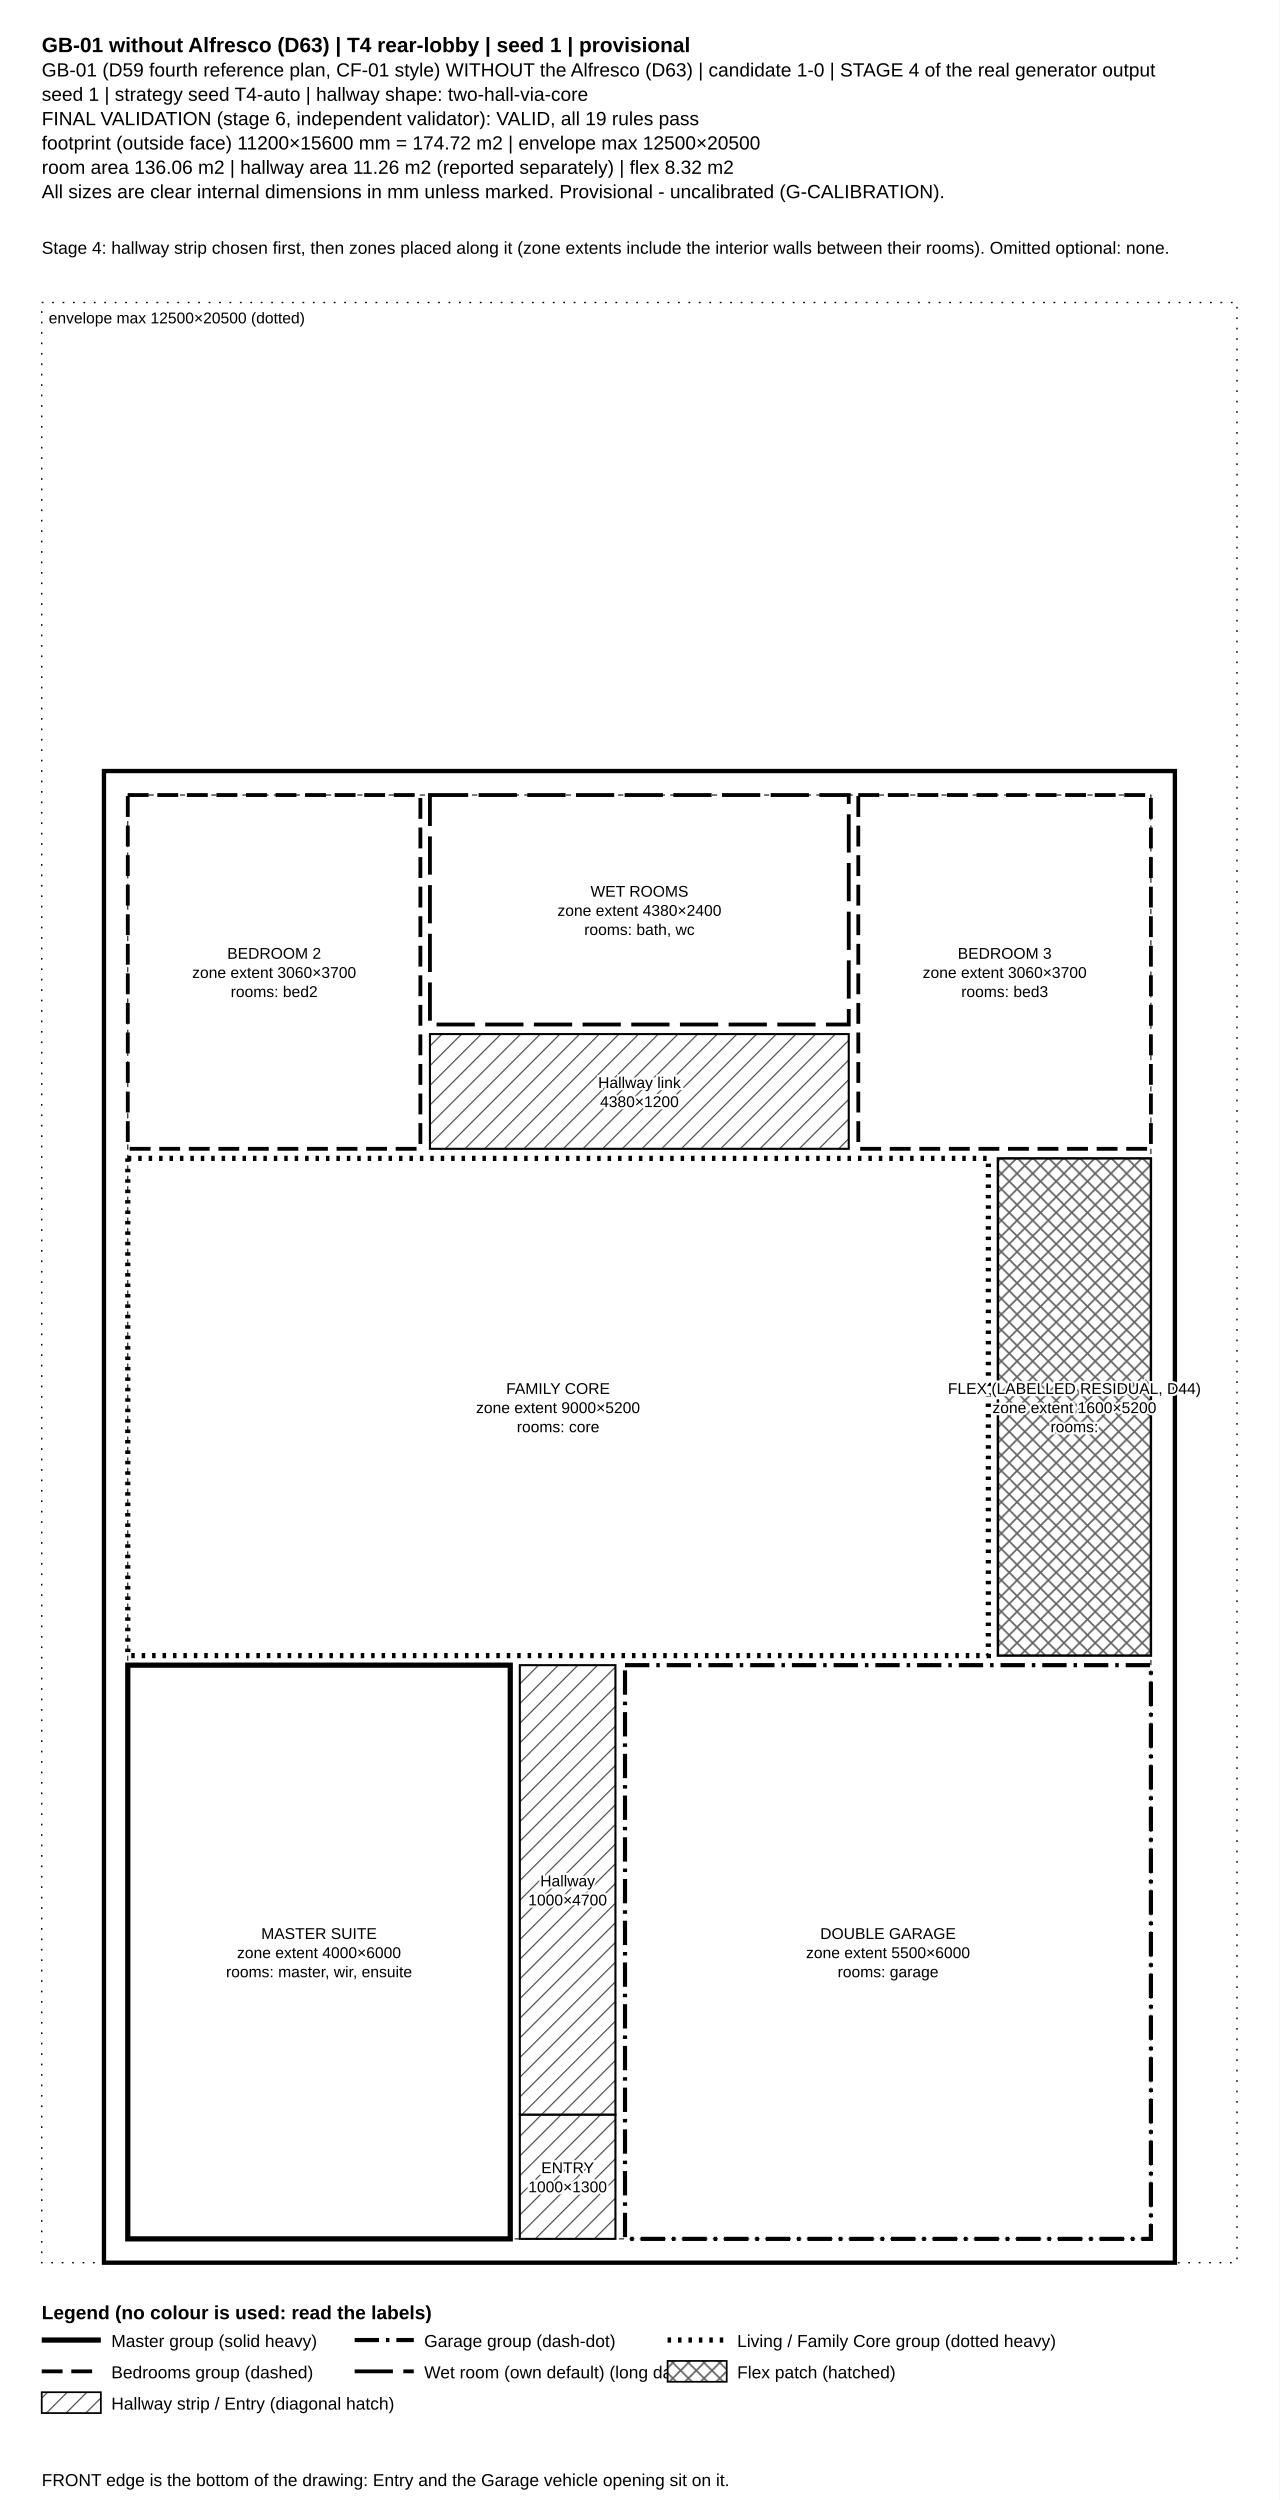
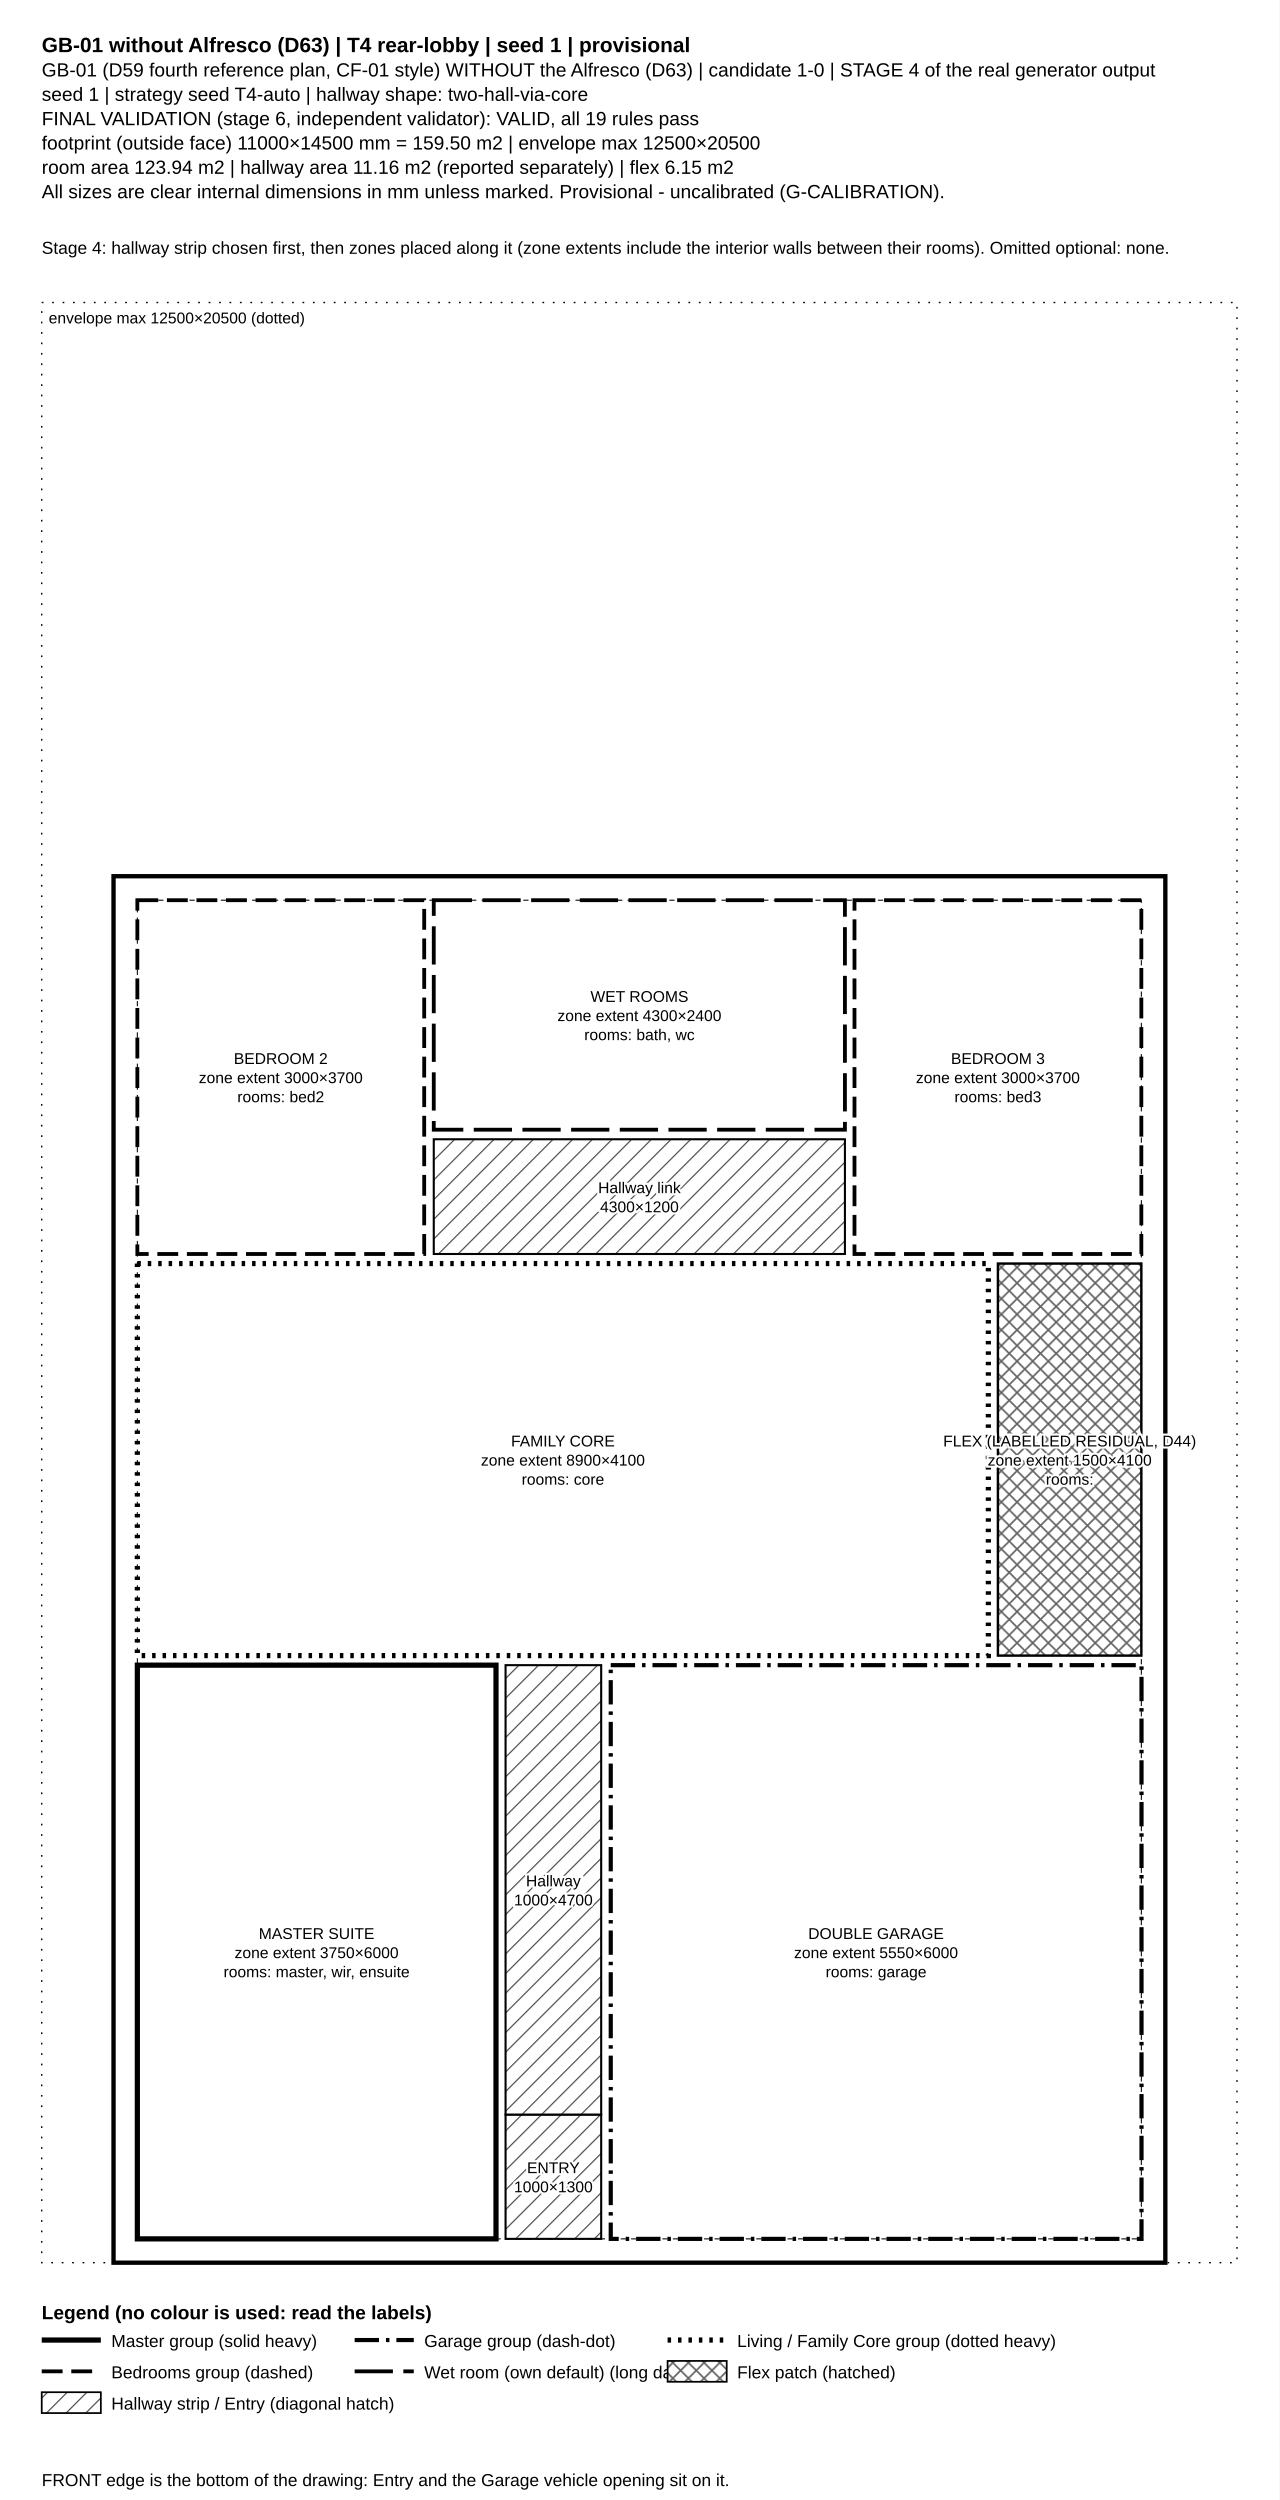
<svg xmlns="http://www.w3.org/2000/svg" width="736" height="1438" viewBox="0 0 736 1438" font-family="Arial, Helvetica, sans-serif">
  <rect width="100%" height="100%" fill="#fff" />
  <defs>
    <pattern id="hall" width="8" height="8" patternUnits="userSpaceOnUse" patternTransform="rotate(45)">
      <rect width="8" height="8" fill="#fff" />
      <line x1="0" y1="0" x2="0" y2="8" stroke="#555" stroke-width="1.4" />
    </pattern>
    <pattern id="flex" width="9" height="9" patternUnits="userSpaceOnUse">
      <rect width="9" height="9" fill="#fff" />
      <path d="M0 0L9 9M9 0L0 9" stroke="#666" stroke-width="1" />
    </pattern>
    <pattern id="wall" width="4" height="4" patternUnits="userSpaceOnUse">
      <rect width="4" height="4" fill="#222" />
    </pattern>
  </defs>
  <text x="24" y="30" font-size="12" font-weight="bold" fill="#000">GB-01 without Alfresco (D63) | T4 rear-lobby | seed 1 | provisional</text>
  <text x="24" y="44" font-size="11" font-weight="normal" fill="#000">GB-01 (D59 fourth reference plan, CF-01 style) WITHOUT the Alfresco (D63)   |   candidate 1-0   |   STAGE 4 of the real generator output</text>
  <text x="24" y="58" font-size="11" font-weight="normal" fill="#000">seed 1   |   strategy seed T4-auto   |   hallway shape: two-hall-via-core</text>
  <text x="24" y="72" font-size="11" font-weight="normal" fill="#000">FINAL VALIDATION (stage 6, independent validator): VALID, all 19 rules pass</text>
-   <text x="24" y="86" font-size="11" font-weight="normal" fill="#000">footprint (outside face) 11200×15600 mm = 174.72 m2 | envelope max 12500×20500</text>
-   <text x="24" y="100" font-size="11" font-weight="normal" fill="#000">room area 136.06 m2 | hallway area 11.26 m2 (reported separately) | flex 8.32 m2</text>
+   <text x="24" y="86" font-size="11" font-weight="normal" fill="#000">footprint (outside face) 11000×14500 mm = 159.50 m2 | envelope max 12500×20500</text>
+   <text x="24" y="100" font-size="11" font-weight="normal" fill="#000">room area 123.94 m2 | hallway area 11.16 m2 (reported separately) | flex 6.15 m2</text>
  <text x="24" y="114" font-size="11" font-weight="normal" fill="#000">All sizes are clear internal dimensions in mm unless marked. Provisional - uncalibrated (G-CALIBRATION).</text>
  <rect x="24.0" y="174.0" width="687.5" height="1127.5" fill="none" stroke="#000" stroke-width="0.8" stroke-dasharray="1 5" />
  <text x="28" y="186" font-size="9">envelope max 12500×20500 (dotted)</text>
-   <rect x="59.8" y="443.5" width="616.0" height="858.0" fill="none" stroke="#000" stroke-width="2.5" />
-   <rect x="73.5" y="457.3" width="588.5" height="830.5" fill="none" stroke="#000" stroke-width="0.6" stroke-dasharray="3 3" />
-   <rect x="299.0" y="1216.3" width="55.0" height="71.5" fill="url(#hall)" stroke="#000" stroke-width="1.2" />
-   <text x="326.5" y="1250.0" font-size="9" text-anchor="middle" fill="#000" stroke="#fff" stroke-width="2.5" paint-order="stroke">ENTRY</text>
-   <text x="326.5" y="1261.0" font-size="9" text-anchor="middle" fill="#000" stroke="#fff" stroke-width="2.5" paint-order="stroke">1000×1300</text>
-   <rect x="299.0" y="957.8" width="55.0" height="258.5" fill="url(#hall)" stroke="#000" stroke-width="1.2" />
-   <text x="326.5" y="1085.0" font-size="9" text-anchor="middle" fill="#000" stroke="#fff" stroke-width="2.5" paint-order="stroke">Hallway</text>
-   <text x="326.5" y="1096.0" font-size="9" text-anchor="middle" fill="#000" stroke="#fff" stroke-width="2.5" paint-order="stroke">1000×4700</text>
-   <rect x="247.3" y="594.8" width="240.9" height="66.0" fill="url(#hall)" stroke="#000" stroke-width="1.2" />
-   <text x="367.8" y="625.8" font-size="9" text-anchor="middle" fill="#000" stroke="#fff" stroke-width="2.5" paint-order="stroke">Hallway link</text>
-   <text x="367.8" y="636.8" font-size="9" text-anchor="middle" fill="#000" stroke="#fff" stroke-width="2.5" paint-order="stroke">4380×1200</text>
-   <rect x="73.5" y="957.8" width="220.0" height="330.0" fill="none" stroke="#000" stroke-width="3" />
-   <text x="183.5" y="1115.3" font-size="9" text-anchor="middle" fill="#000" stroke="#fff" stroke-width="2.5" paint-order="stroke">MASTER SUITE</text>
-   <text x="183.5" y="1126.3" font-size="9" text-anchor="middle" fill="#000" stroke="#fff" stroke-width="2.5" paint-order="stroke">zone extent 4000×6000</text>
-   <text x="183.5" y="1137.3" font-size="9" text-anchor="middle" fill="#000" stroke="#fff" stroke-width="2.5" paint-order="stroke">rooms: master, wir, ensuite</text>
-   <rect x="359.5" y="957.8" width="302.5" height="330.0" fill="none" stroke="#000" stroke-width="2.4" stroke-dasharray="14 4 2 4" />
-   <text x="510.8" y="1115.3" font-size="9" text-anchor="middle" fill="#000" stroke="#fff" stroke-width="2.5" paint-order="stroke">DOUBLE GARAGE</text>
-   <text x="510.8" y="1126.3" font-size="9" text-anchor="middle" fill="#000" stroke="#fff" stroke-width="2.5" paint-order="stroke">zone extent 5500×6000</text>
-   <text x="510.8" y="1137.3" font-size="9" text-anchor="middle" fill="#000" stroke="#fff" stroke-width="2.5" paint-order="stroke">rooms: garage</text>
-   <rect x="73.5" y="666.3" width="495.0" height="286.0" fill="none" stroke="#000" stroke-width="3" stroke-dasharray="2 4" />
-   <text x="321.0" y="801.8" font-size="9" text-anchor="middle" fill="#000" stroke="#fff" stroke-width="2.5" paint-order="stroke">FAMILY CORE</text>
-   <text x="321.0" y="812.8" font-size="9" text-anchor="middle" fill="#000" stroke="#fff" stroke-width="2.5" paint-order="stroke">zone extent 9000×5200</text>
-   <text x="321.0" y="823.8" font-size="9" text-anchor="middle" fill="#000" stroke="#fff" stroke-width="2.5" paint-order="stroke">rooms: core</text>
-   <rect x="73.5" y="457.3" width="168.3" height="203.5" fill="none" stroke="#000" stroke-width="2.2" stroke-dasharray="12 5" />
-   <text x="157.7" y="551.5" font-size="9" text-anchor="middle" fill="#000" stroke="#fff" stroke-width="2.5" paint-order="stroke">BEDROOM 2</text>
-   <text x="157.7" y="562.5" font-size="9" text-anchor="middle" fill="#000" stroke="#fff" stroke-width="2.5" paint-order="stroke">zone extent 3060×3700</text>
-   <text x="157.7" y="573.5" font-size="9" text-anchor="middle" fill="#000" stroke="#fff" stroke-width="2.5" paint-order="stroke">rooms: bed2</text>
-   <rect x="247.3" y="457.3" width="240.9" height="132.0" fill="none" stroke="#000" stroke-width="2.2" stroke-dasharray="22 6" />
-   <text x="367.8" y="515.8" font-size="9" text-anchor="middle" fill="#000" stroke="#fff" stroke-width="2.5" paint-order="stroke">WET ROOMS</text>
-   <text x="367.8" y="526.8" font-size="9" text-anchor="middle" fill="#000" stroke="#fff" stroke-width="2.5" paint-order="stroke">zone extent 4380×2400</text>
-   <text x="367.8" y="537.8" font-size="9" text-anchor="middle" fill="#000" stroke="#fff" stroke-width="2.5" paint-order="stroke">rooms: bath, wc</text>
-   <rect x="493.7" y="457.3" width="168.3" height="203.5" fill="none" stroke="#000" stroke-width="2.2" stroke-dasharray="12 5" />
-   <text x="577.9" y="551.5" font-size="9" text-anchor="middle" fill="#000" stroke="#fff" stroke-width="2.5" paint-order="stroke">BEDROOM 3</text>
-   <text x="577.9" y="562.5" font-size="9" text-anchor="middle" fill="#000" stroke="#fff" stroke-width="2.5" paint-order="stroke">zone extent 3060×3700</text>
-   <text x="577.9" y="573.5" font-size="9" text-anchor="middle" fill="#000" stroke="#fff" stroke-width="2.5" paint-order="stroke">rooms: bed3</text>
-   <rect x="574.0" y="666.3" width="88.0" height="286.0" fill="url(#flex)" stroke="#000" stroke-width="1.4" />
-   <text x="618.0" y="801.8" font-size="9" text-anchor="middle" fill="#000" stroke="#fff" stroke-width="2.5" paint-order="stroke">FLEX (LABELLED RESIDUAL, D44)</text>
-   <text x="618.0" y="812.8" font-size="9" text-anchor="middle" fill="#000" stroke="#fff" stroke-width="2.5" paint-order="stroke">zone extent 1600×5200</text>
-   <text x="618.0" y="823.8" font-size="9" text-anchor="middle" fill="#000" stroke="#fff" stroke-width="2.5" paint-order="stroke">rooms: </text>
+   <rect x="65.3" y="504.0" width="605.0" height="797.5" fill="none" stroke="#000" stroke-width="2.5" />
+   <rect x="79.0" y="517.8" width="577.5" height="770.0" fill="none" stroke="#000" stroke-width="0.6" stroke-dasharray="3 3" />
+   <rect x="290.8" y="1216.3" width="55.0" height="71.5" fill="url(#hall)" stroke="#000" stroke-width="1.2" />
+   <text x="318.3" y="1250.0" font-size="9" text-anchor="middle" fill="#000" stroke="#fff" stroke-width="2.5" paint-order="stroke">ENTRY</text>
+   <text x="318.3" y="1261.0" font-size="9" text-anchor="middle" fill="#000" stroke="#fff" stroke-width="2.5" paint-order="stroke">1000×1300</text>
+   <rect x="290.8" y="957.8" width="55.0" height="258.5" fill="url(#hall)" stroke="#000" stroke-width="1.2" />
+   <text x="318.3" y="1085.0" font-size="9" text-anchor="middle" fill="#000" stroke="#fff" stroke-width="2.5" paint-order="stroke">Hallway</text>
+   <text x="318.3" y="1096.0" font-size="9" text-anchor="middle" fill="#000" stroke="#fff" stroke-width="2.5" paint-order="stroke">1000×4700</text>
+   <rect x="249.5" y="655.3" width="236.5" height="66.0" fill="url(#hall)" stroke="#000" stroke-width="1.2" />
+   <text x="367.8" y="686.3" font-size="9" text-anchor="middle" fill="#000" stroke="#fff" stroke-width="2.5" paint-order="stroke">Hallway link</text>
+   <text x="367.8" y="697.3" font-size="9" text-anchor="middle" fill="#000" stroke="#fff" stroke-width="2.5" paint-order="stroke">4300×1200</text>
+   <rect x="79.0" y="957.8" width="206.3" height="330.0" fill="none" stroke="#000" stroke-width="3" />
+   <text x="182.1" y="1115.3" font-size="9" text-anchor="middle" fill="#000" stroke="#fff" stroke-width="2.5" paint-order="stroke">MASTER SUITE</text>
+   <text x="182.1" y="1126.3" font-size="9" text-anchor="middle" fill="#000" stroke="#fff" stroke-width="2.5" paint-order="stroke">zone extent 3750×6000</text>
+   <text x="182.1" y="1137.3" font-size="9" text-anchor="middle" fill="#000" stroke="#fff" stroke-width="2.5" paint-order="stroke">rooms: master, wir, ensuite</text>
+   <rect x="351.3" y="957.8" width="305.3" height="330.0" fill="none" stroke="#000" stroke-width="2.4" stroke-dasharray="14 4 2 4" />
+   <text x="503.9" y="1115.3" font-size="9" text-anchor="middle" fill="#000" stroke="#fff" stroke-width="2.5" paint-order="stroke">DOUBLE GARAGE</text>
+   <text x="503.9" y="1126.3" font-size="9" text-anchor="middle" fill="#000" stroke="#fff" stroke-width="2.5" paint-order="stroke">zone extent 5550×6000</text>
+   <text x="503.9" y="1137.3" font-size="9" text-anchor="middle" fill="#000" stroke="#fff" stroke-width="2.5" paint-order="stroke">rooms: garage</text>
+   <rect x="79.0" y="726.8" width="489.5" height="225.5" fill="none" stroke="#000" stroke-width="3" stroke-dasharray="2 4" />
+   <text x="323.8" y="832.0" font-size="9" text-anchor="middle" fill="#000" stroke="#fff" stroke-width="2.5" paint-order="stroke">FAMILY CORE</text>
+   <text x="323.8" y="843.0" font-size="9" text-anchor="middle" fill="#000" stroke="#fff" stroke-width="2.5" paint-order="stroke">zone extent 8900×4100</text>
+   <text x="323.8" y="854.0" font-size="9" text-anchor="middle" fill="#000" stroke="#fff" stroke-width="2.5" paint-order="stroke">rooms: core</text>
+   <rect x="79.0" y="517.8" width="165.0" height="203.5" fill="none" stroke="#000" stroke-width="2.2" stroke-dasharray="12 5" />
+   <text x="161.5" y="612.0" font-size="9" text-anchor="middle" fill="#000" stroke="#fff" stroke-width="2.5" paint-order="stroke">BEDROOM 2</text>
+   <text x="161.5" y="623.0" font-size="9" text-anchor="middle" fill="#000" stroke="#fff" stroke-width="2.5" paint-order="stroke">zone extent 3000×3700</text>
+   <text x="161.5" y="634.0" font-size="9" text-anchor="middle" fill="#000" stroke="#fff" stroke-width="2.5" paint-order="stroke">rooms: bed2</text>
+   <rect x="249.5" y="517.8" width="236.5" height="132.0" fill="none" stroke="#000" stroke-width="2.2" stroke-dasharray="22 6" />
+   <text x="367.8" y="576.3" font-size="9" text-anchor="middle" fill="#000" stroke="#fff" stroke-width="2.5" paint-order="stroke">WET ROOMS</text>
+   <text x="367.8" y="587.3" font-size="9" text-anchor="middle" fill="#000" stroke="#fff" stroke-width="2.5" paint-order="stroke">zone extent 4300×2400</text>
+   <text x="367.8" y="598.3" font-size="9" text-anchor="middle" fill="#000" stroke="#fff" stroke-width="2.5" paint-order="stroke">rooms: bath, wc</text>
+   <rect x="491.5" y="517.8" width="165.0" height="203.5" fill="none" stroke="#000" stroke-width="2.2" stroke-dasharray="12 5" />
+   <text x="574.0" y="612.0" font-size="9" text-anchor="middle" fill="#000" stroke="#fff" stroke-width="2.5" paint-order="stroke">BEDROOM 3</text>
+   <text x="574.0" y="623.0" font-size="9" text-anchor="middle" fill="#000" stroke="#fff" stroke-width="2.5" paint-order="stroke">zone extent 3000×3700</text>
+   <text x="574.0" y="634.0" font-size="9" text-anchor="middle" fill="#000" stroke="#fff" stroke-width="2.5" paint-order="stroke">rooms: bed3</text>
+   <rect x="574.0" y="726.8" width="82.5" height="225.5" fill="url(#flex)" stroke="#000" stroke-width="1.4" />
+   <text x="615.3" y="832.0" font-size="9" text-anchor="middle" fill="#000" stroke="#fff" stroke-width="2.5" paint-order="stroke">FLEX (LABELLED RESIDUAL, D44)</text>
+   <text x="615.3" y="843.0" font-size="9" text-anchor="middle" fill="#000" stroke="#fff" stroke-width="2.5" paint-order="stroke">zone extent 1500×4100</text>
+   <text x="615.3" y="854.0" font-size="9" text-anchor="middle" fill="#000" stroke="#fff" stroke-width="2.5" paint-order="stroke">rooms: </text>
  <text x="24" y="146" font-size="10">Stage 4: hallway strip chosen first, then zones placed along it (zone extents include the interior walls between their rooms). Omitted optional: none.</text>
  <text x="24" y="1334" font-size="11" font-weight="bold">Legend (no colour is used: read the labels)</text>
  <line x1="24" y1="1346" x2="58" y2="1346" stroke="#000" stroke-width="3" />
  <text x="64" y="1350" font-size="10">Master group (solid heavy)</text>
  <line x1="204" y1="1346" x2="238" y2="1346" stroke="#000" stroke-width="2.4" stroke-dasharray="14 4 2 4" />
  <text x="244" y="1350" font-size="10">Garage group (dash-dot)</text>
  <line x1="384" y1="1346" x2="418" y2="1346" stroke="#000" stroke-width="3" stroke-dasharray="2 4" />
  <text x="424" y="1350" font-size="10">Living / Family Core group (dotted heavy)</text>
  <line x1="24" y1="1364" x2="58" y2="1364" stroke="#000" stroke-width="2.2" stroke-dasharray="12 5" />
  <text x="64" y="1368" font-size="10">Bedrooms group (dashed)</text>
  <line x1="204" y1="1364" x2="238" y2="1364" stroke="#000" stroke-width="2.2" stroke-dasharray="22 6" />
  <text x="244" y="1368" font-size="10">Wet room (own default) (long dash)</text>
  <rect x="384" y="1358" width="34" height="12" fill="url(#flex)" stroke="#000" stroke-width="1" />
  <text x="424" y="1368" font-size="10">Flex patch (hatched)</text>
  <rect x="24" y="1376" width="34" height="12" fill="url(#hall)" stroke="#000" stroke-width="1" />
  <text x="64" y="1386" font-size="10">Hallway strip / Entry (diagonal hatch)</text>
  <text x="24" y="1430" font-size="10">FRONT edge is the bottom of the drawing: Entry and the Garage vehicle opening sit on it.</text>
</svg>
